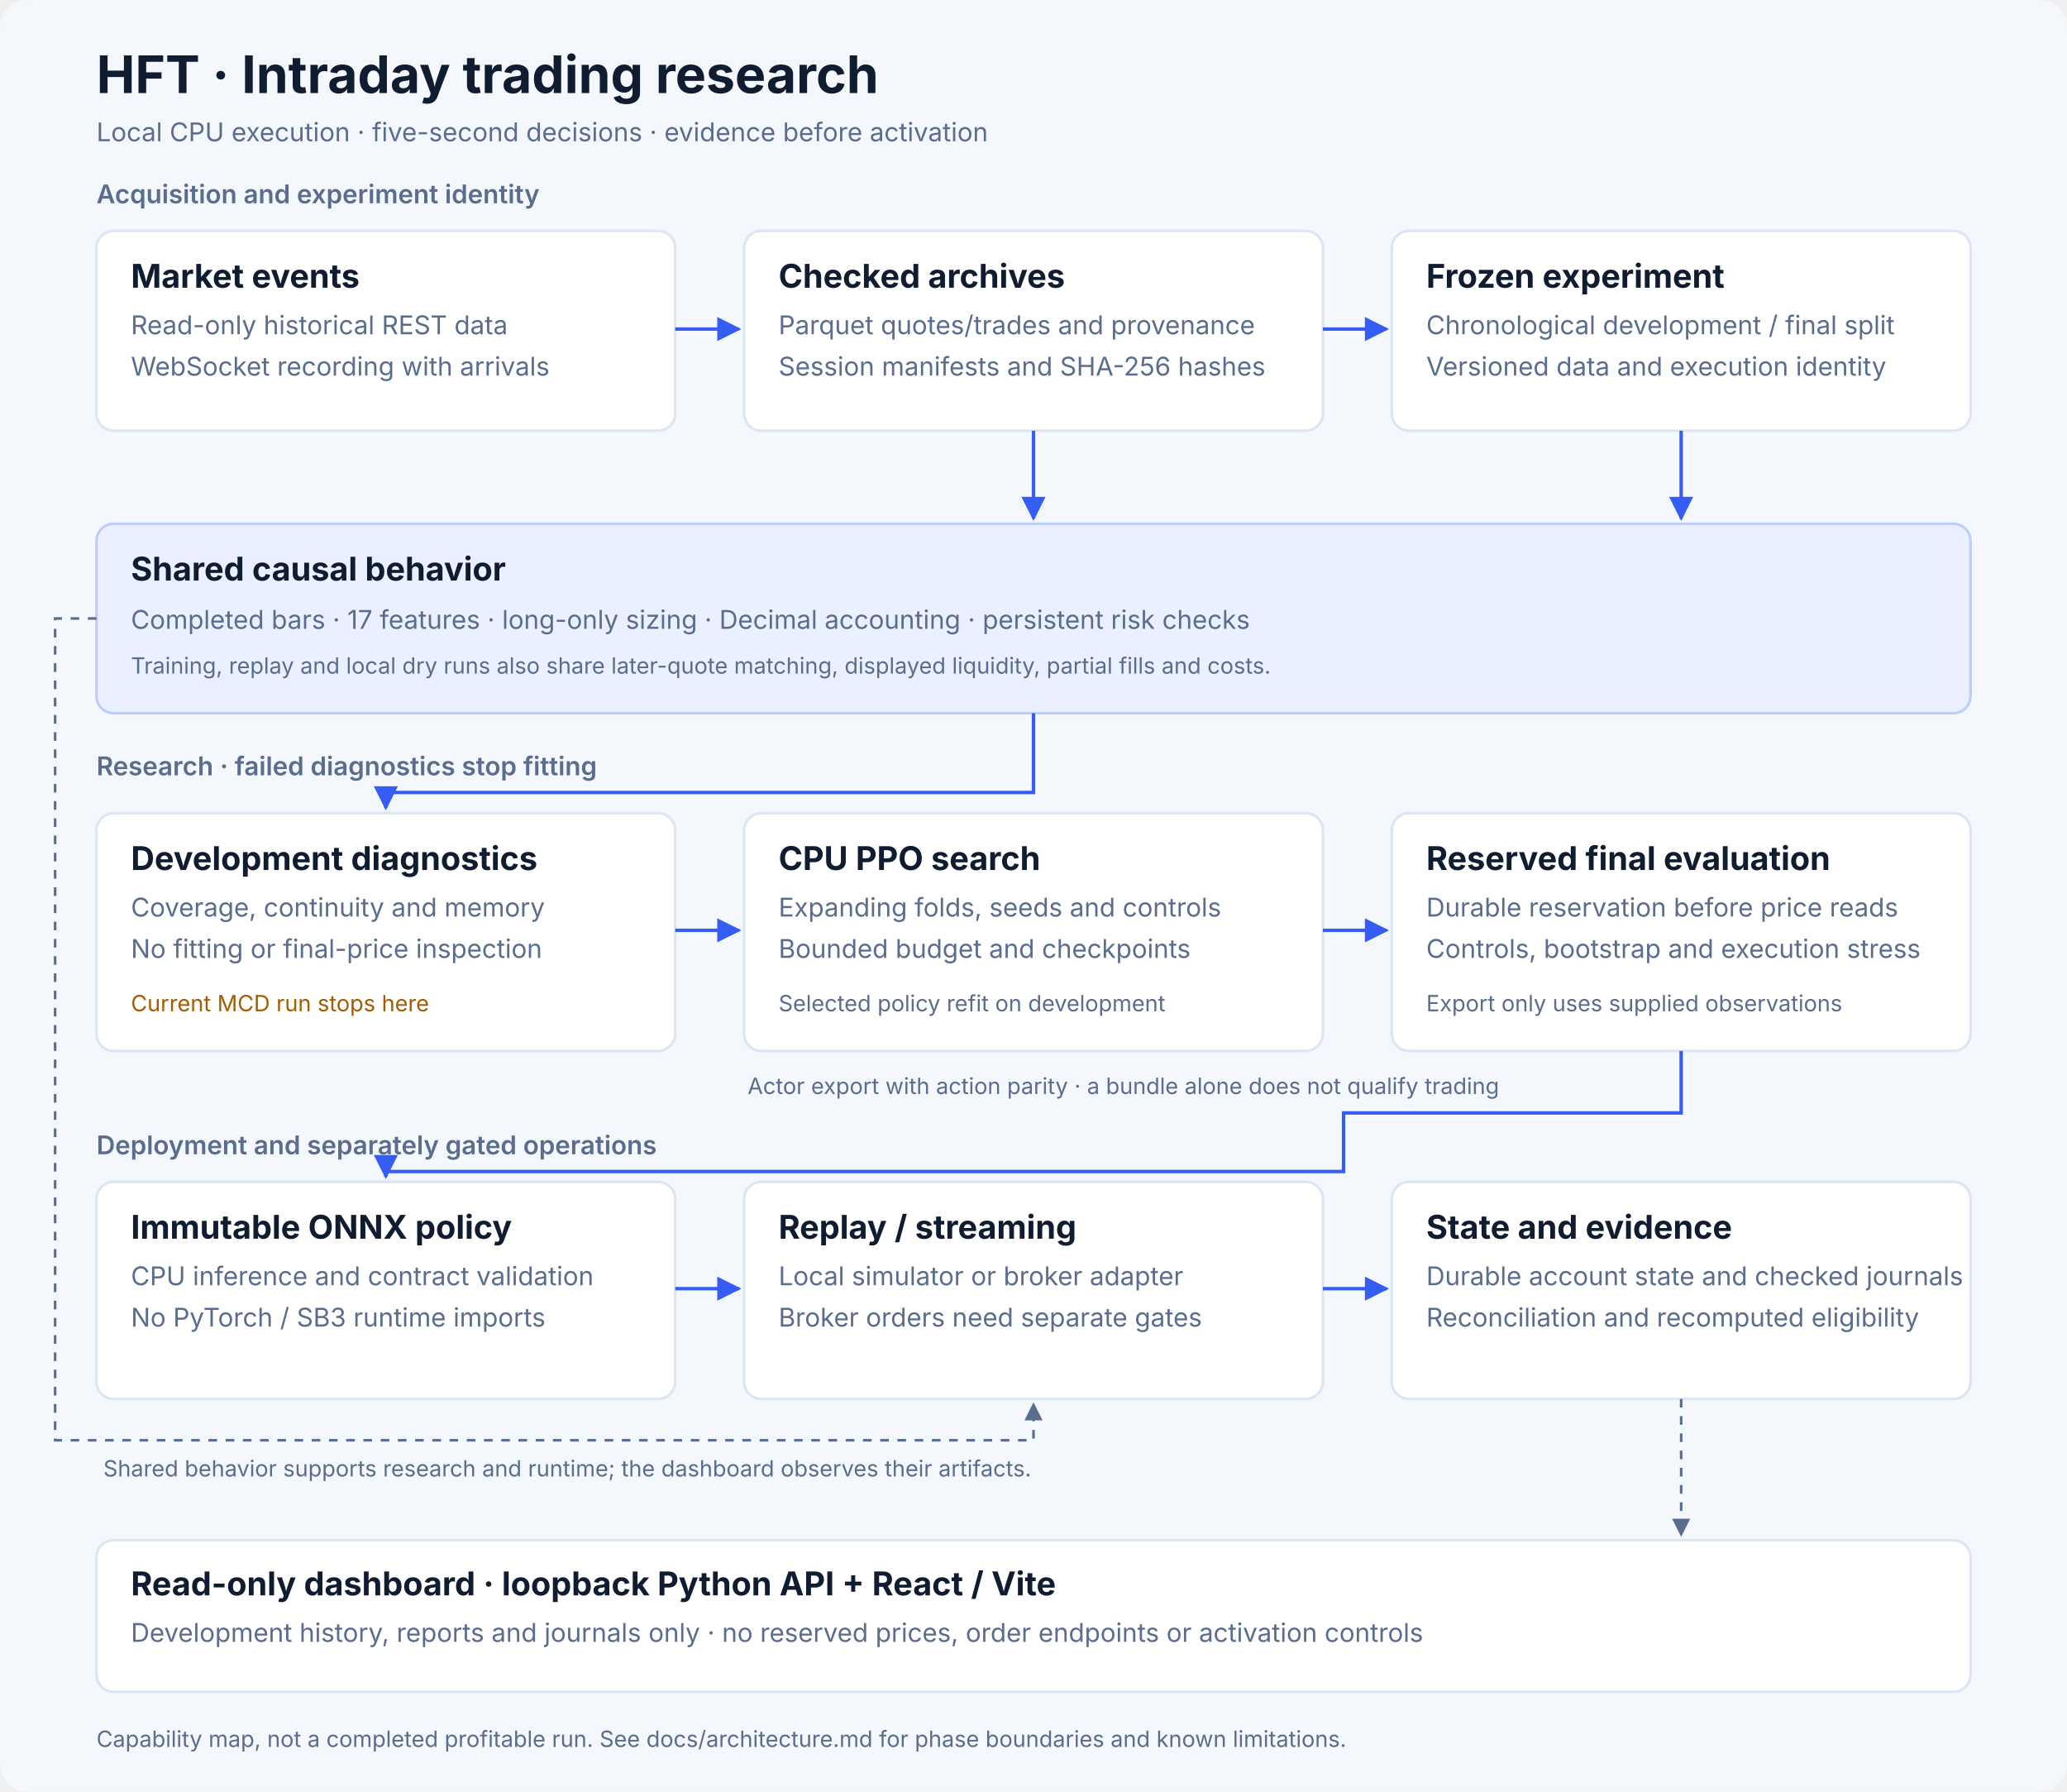
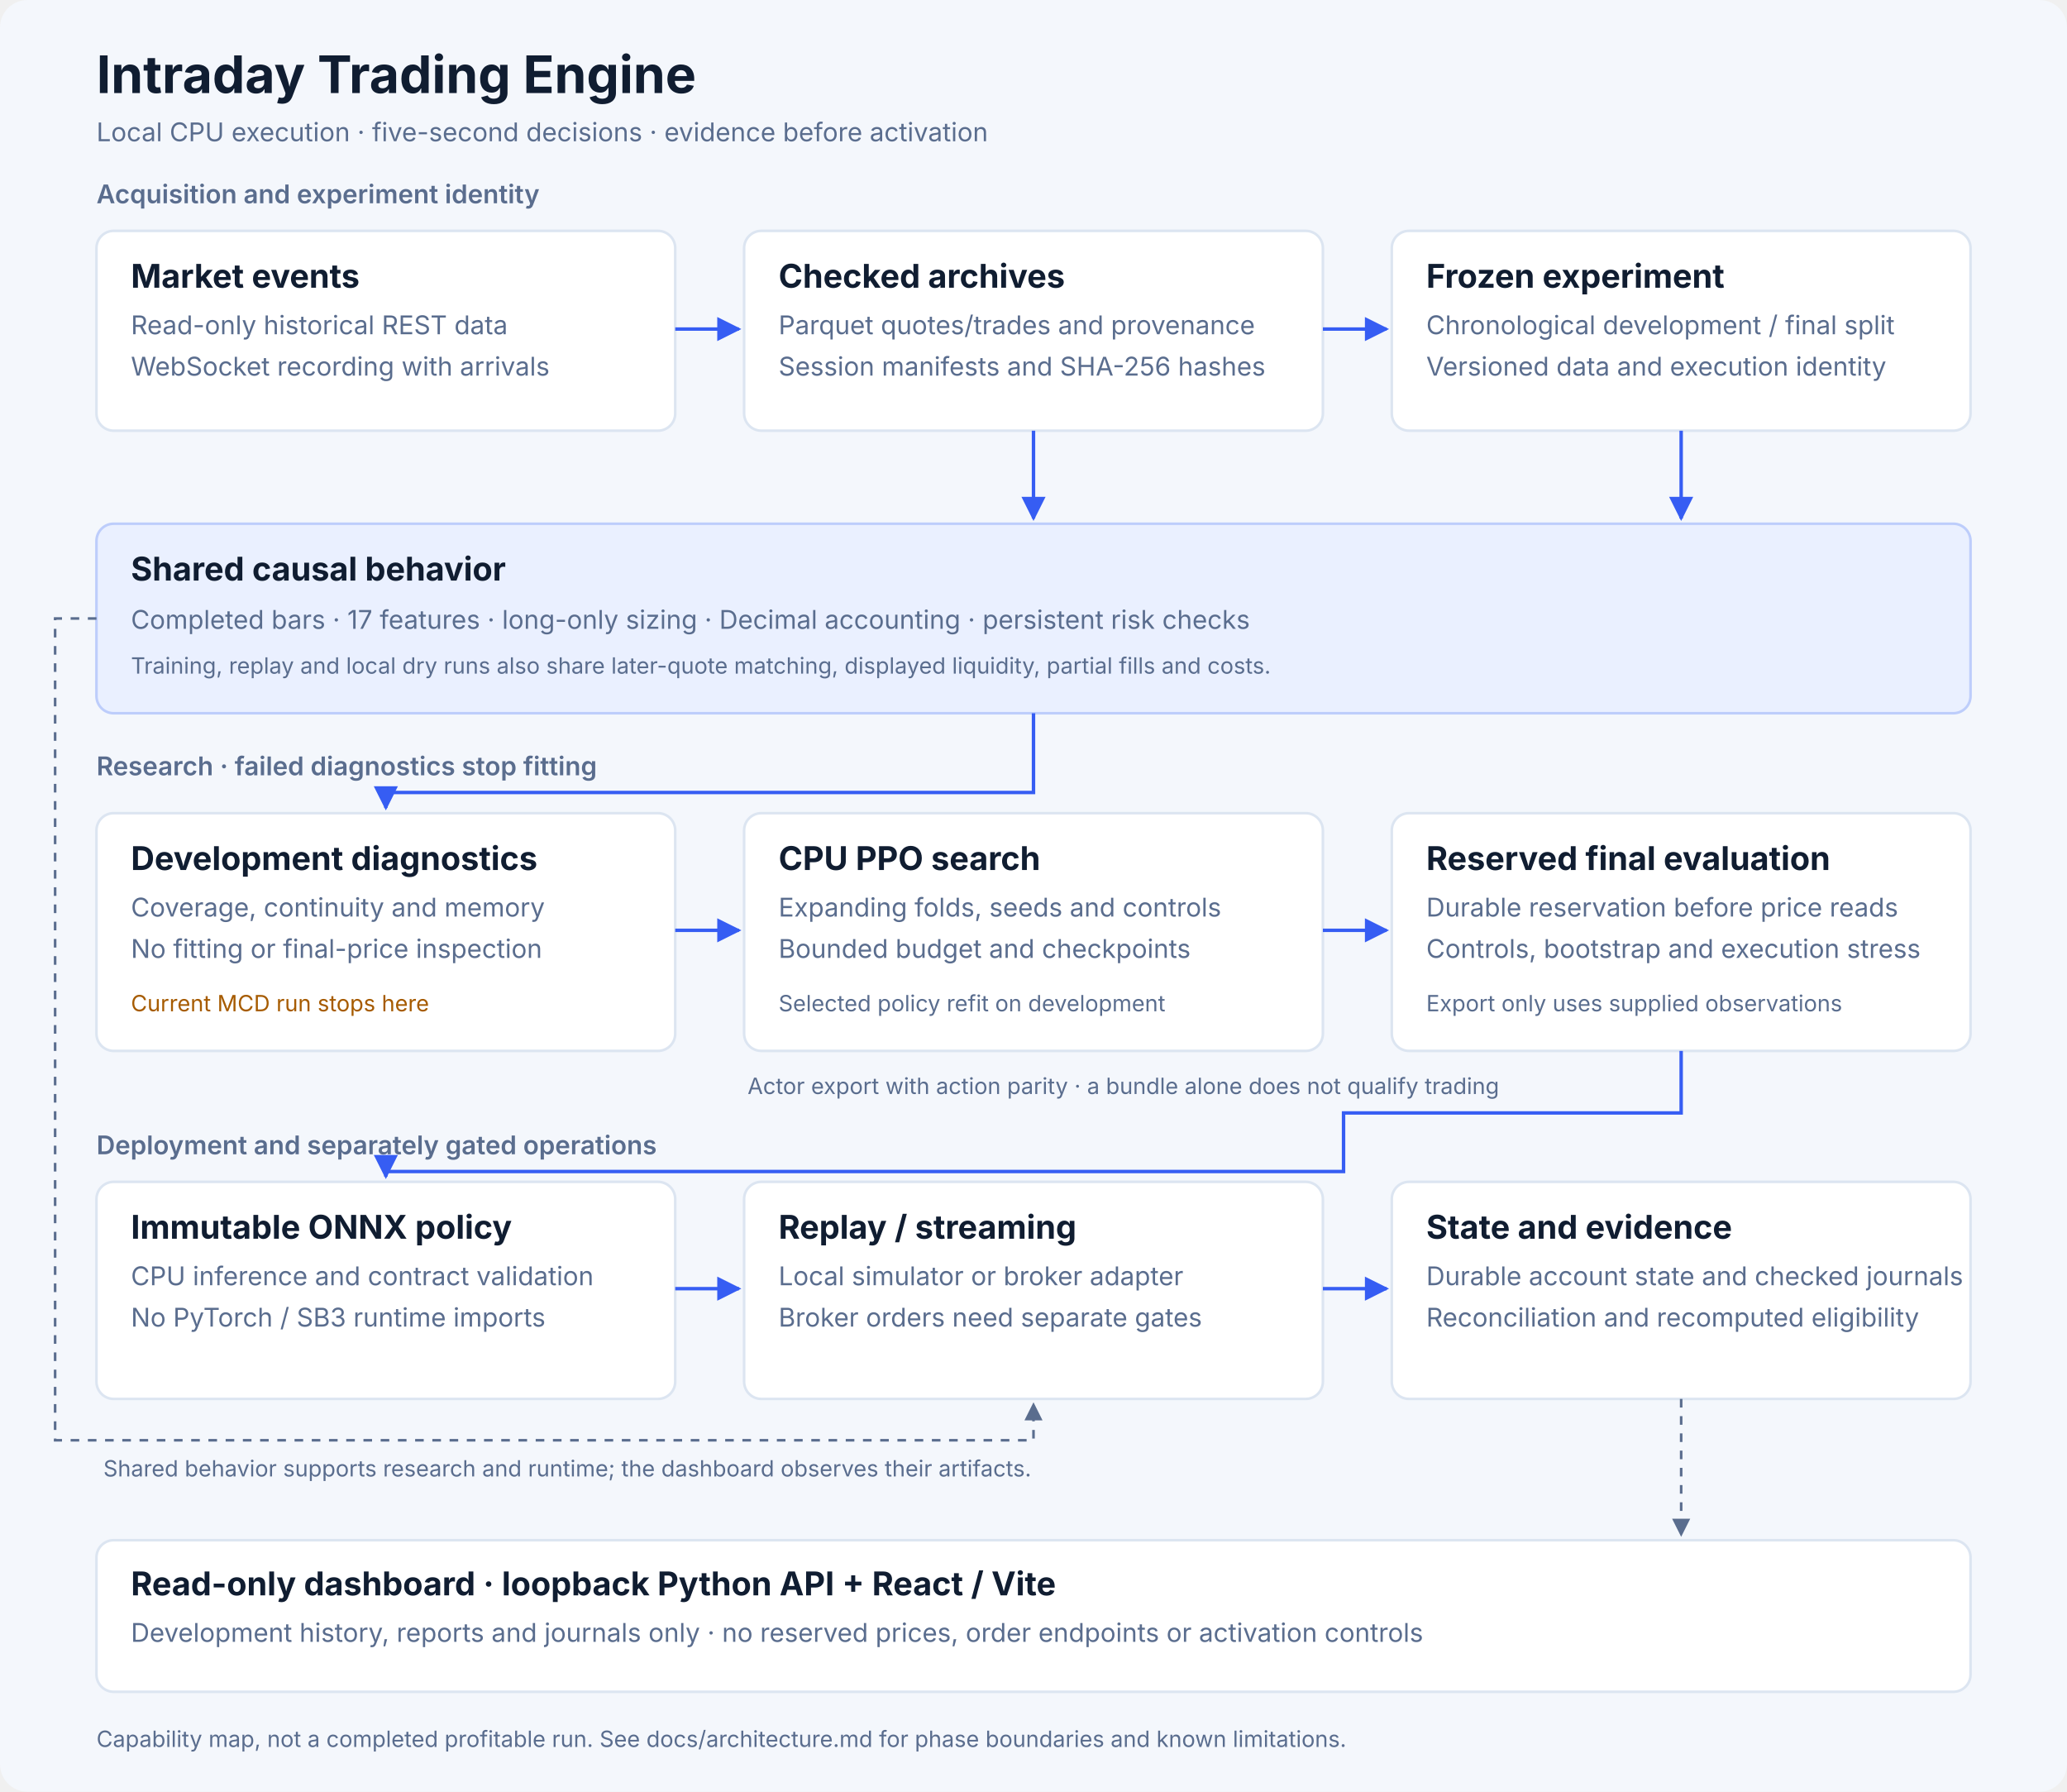
<svg xmlns="http://www.w3.org/2000/svg" width="1200" height="1040" viewBox="0 0 1200 1040" role="img" aria-labelledby="title description">
  <defs>
    <marker id="arrow" viewBox="0 0 10 10" refX="9" refY="5" markerWidth="7" markerHeight="7" orient="auto-start-reverse">
      <path d="M 0 0 L 10 5 L 0 10 Z" fill="#365df3" />
    </marker>
    <marker id="read-arrow" viewBox="0 0 10 10" refX="9" refY="5" markerWidth="7" markerHeight="7" orient="auto-start-reverse">
      <path d="M 0 0 L 10 5 L 0 10 Z" fill="#5a6d8e" />
    </marker>
    <style>
      text { font-family: -apple-system, BlinkMacSystemFont, 'Segoe UI', sans-serif; }
      .heading { font-size: 30px; font-weight: 700; fill: #101d31; }
      .section { font-size: 15px; font-weight: 600; fill: #5a6d8e; }
      .node-title { font-size: 19px; font-weight: 700; fill: #101d31; }
      .body { font-size: 15px; fill: #5a6d8e; }
      .small { font-size: 13px; fill: #5a6d8e; }
      .box { fill: #fff; stroke: #dce5f1; stroke-width: 1.5; }
      .flow { fill: none; stroke: #365df3; stroke-width: 2; marker-end: url(#arrow); }
      .read { fill: none; stroke: #5a6d8e; stroke-width: 1.5; stroke-dasharray: 5 5; marker-end: url(#read-arrow); }
    </style>
  </defs>
  <rect width="1200" height="1040" rx="16" fill="#f4f7fc" />
-   <text x="56" y="54" class="heading">HFT · Intraday trading research</text>
+   <text x="56" y="54" class="heading">Intraday Trading Engine</text>
  <text x="56" y="82" class="body">Local CPU execution · five-second decisions · evidence before activation</text>
  <text x="56" y="118" class="section">Acquisition and experiment identity</text>
  <rect x="56" y="134" width="336" height="116" rx="10" class="box" />
  <text x="76" y="167" class="node-title">Market events</text>
  <text x="76" y="194" class="body">Read-only historical REST data</text>
  <text x="76" y="218" class="body">WebSocket recording with arrivals</text>
  <rect x="432" y="134" width="336" height="116" rx="10" class="box" />
  <text x="452" y="167" class="node-title">Checked archives</text>
  <text x="452" y="194" class="body">Parquet quotes/trades and provenance</text>
  <text x="452" y="218" class="body">Session manifests and SHA-256 hashes</text>
  <rect x="808" y="134" width="336" height="116" rx="10" class="box" />
  <text x="828" y="167" class="node-title">Frozen experiment</text>
  <text x="828" y="194" class="body">Chronological development / final split</text>
  <text x="828" y="218" class="body">Versioned data and execution identity</text>
  <path d="M392 191 H429" class="flow" />
  <path d="M768 191 H805" class="flow" />
  <path d="M600 250 V301" class="flow" />
  <rect x="56" y="304" width="1088" height="110" rx="10" fill="#eaf0ff" stroke="#bdcdfb" stroke-width="1.5" />
  <text x="76" y="337" class="node-title">Shared causal behavior</text>
  <text x="76" y="365" class="body">Completed bars · 17 features · long-only sizing · Decimal accounting · persistent risk checks</text>
  <text x="76" y="391" class="small">Training, replay and local dry runs also share later-quote matching, displayed liquidity, partial fills and costs.</text>
  <path d="M600 414 V460 H224 V469" class="flow" />
  <path d="M976 250 V301" class="flow" />
  <text x="56" y="450" class="section">Research · failed diagnostics stop fitting</text>
  <rect x="56" y="472" width="336" height="138" rx="10" class="box" />
  <text x="76" y="505" class="node-title">Development diagnostics</text>
  <text x="76" y="532" class="body">Coverage, continuity and memory</text>
  <text x="76" y="556" class="body">No fitting or final-price inspection</text>
  <text x="76" y="587" font-size="13" fill="#a65b00">Current MCD run stops here</text>
  <rect x="432" y="472" width="336" height="138" rx="10" class="box" />
  <text x="452" y="505" class="node-title">CPU PPO search</text>
  <text x="452" y="532" class="body">Expanding folds, seeds and controls</text>
  <text x="452" y="556" class="body">Bounded budget and checkpoints</text>
  <text x="452" y="587" class="small">Selected policy refit on development</text>
  <rect x="808" y="472" width="336" height="138" rx="10" class="box" />
  <text x="828" y="505" class="node-title">Reserved final evaluation</text>
  <text x="828" y="532" class="body">Durable reservation before price reads</text>
  <text x="828" y="556" class="body">Controls, bootstrap and execution stress</text>
  <text x="828" y="587" class="small">Export only uses supplied observations</text>
  <path d="M392 540 H429" class="flow" />
  <path d="M768 540 H805" class="flow" />
  <path d="M976 610 V646 H780 V680 H224 V683" class="flow" />
  <text x="434" y="635" class="small">Actor export with action parity · a bundle alone does not qualify trading</text>
  <text x="56" y="670" class="section">Deployment and separately gated operations</text>
  <rect x="56" y="686" width="336" height="126" rx="10" class="box" />
  <text x="76" y="719" class="node-title">Immutable ONNX policy</text>
  <text x="76" y="746" class="body">CPU inference and contract validation</text>
  <text x="76" y="770" class="body">No PyTorch / SB3 runtime imports</text>
  <rect x="432" y="686" width="336" height="126" rx="10" class="box" />
  <text x="452" y="719" class="node-title">Replay / streaming</text>
  <text x="452" y="746" class="body">Local simulator or broker adapter</text>
  <text x="452" y="770" class="body">Broker orders need separate gates</text>
  <rect x="808" y="686" width="336" height="126" rx="10" class="box" />
  <text x="828" y="719" class="node-title">State and evidence</text>
  <text x="828" y="746" class="body">Durable account state and checked journals</text>
  <text x="828" y="770" class="body">Reconciliation and recomputed eligibility</text>
  <path d="M392 748 H429" class="flow" />
  <path d="M768 748 H805" class="flow" />
  <path d="M56 359 H32 V836 H600 V815" class="read" />
  <text x="60" y="857" class="small">Shared behavior supports research and runtime; the dashboard observes their artifacts.</text>
  <path d="M976 812 V891" class="read" />
  <rect x="56" y="894" width="1088" height="88" rx="10" class="box" />
  <text x="76" y="926" class="node-title">Read-only dashboard · loopback Python API + React / Vite</text>
  <text x="76" y="953" class="body">Development history, reports and journals only · no reserved prices, order endpoints or activation controls</text>
  <text x="56" y="1014" class="small">Capability map, not a completed profitable run. See docs/architecture.md for phase boundaries and known limitations.</text>
</svg>
